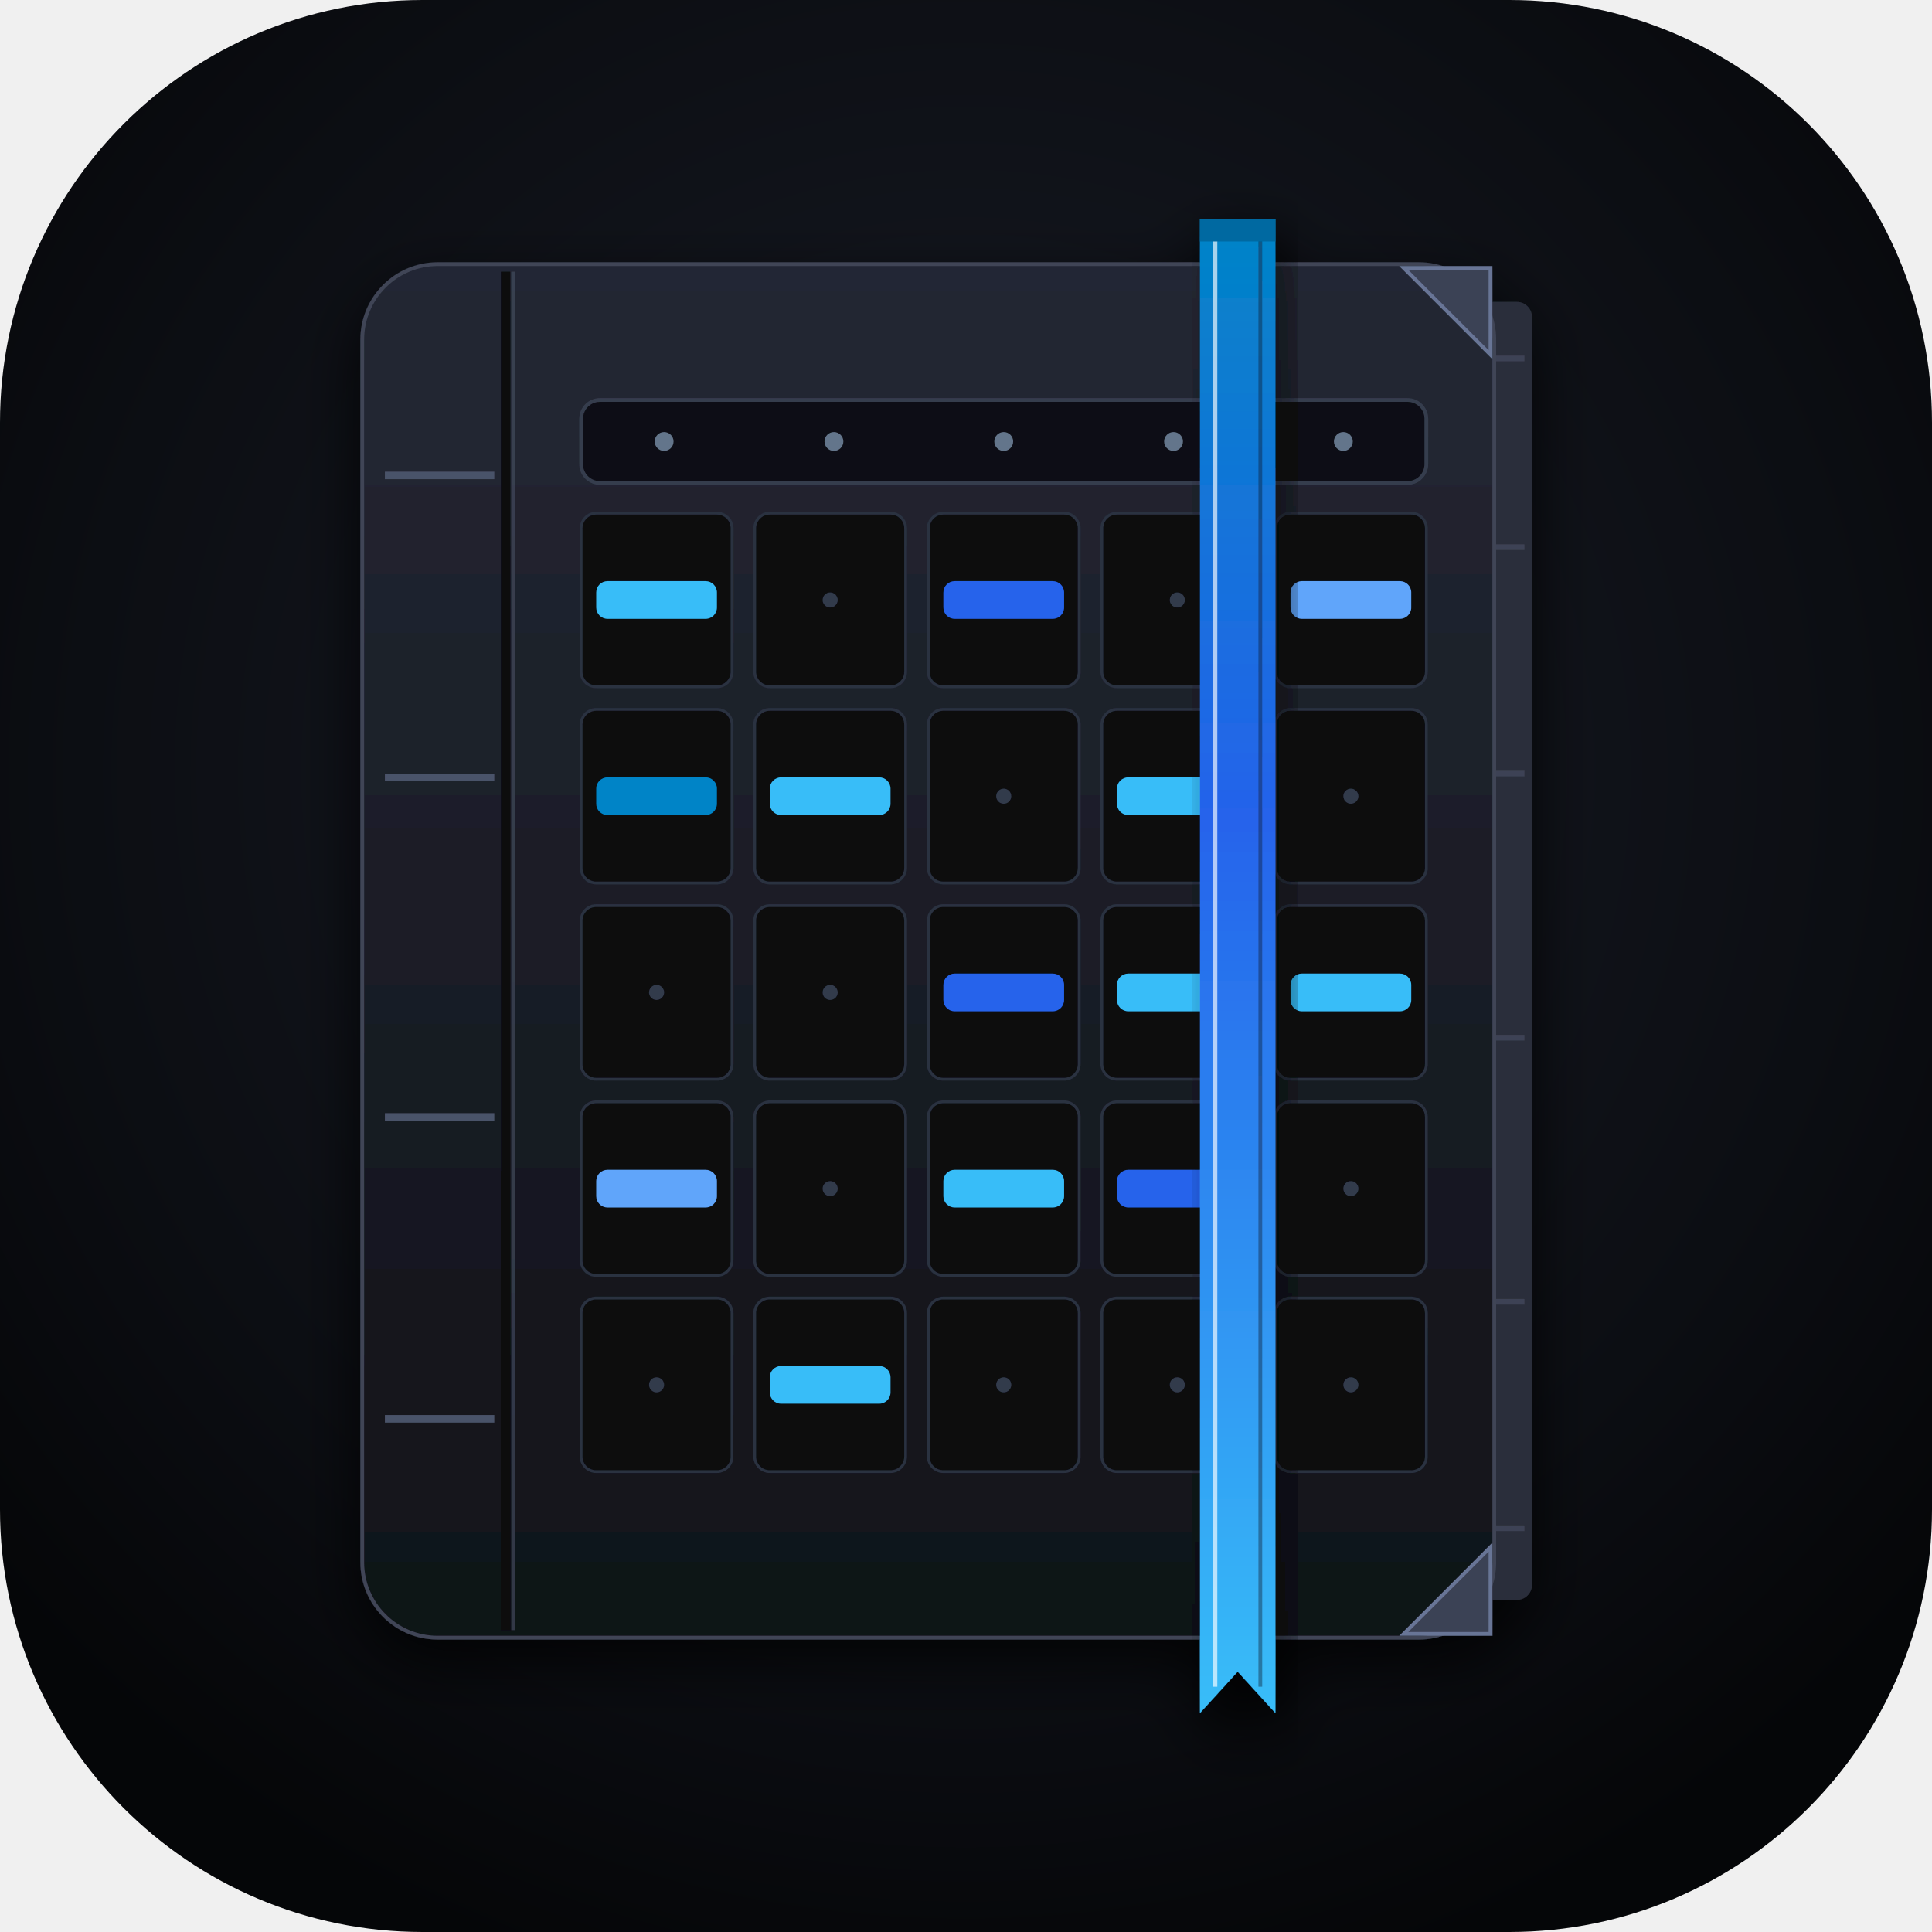
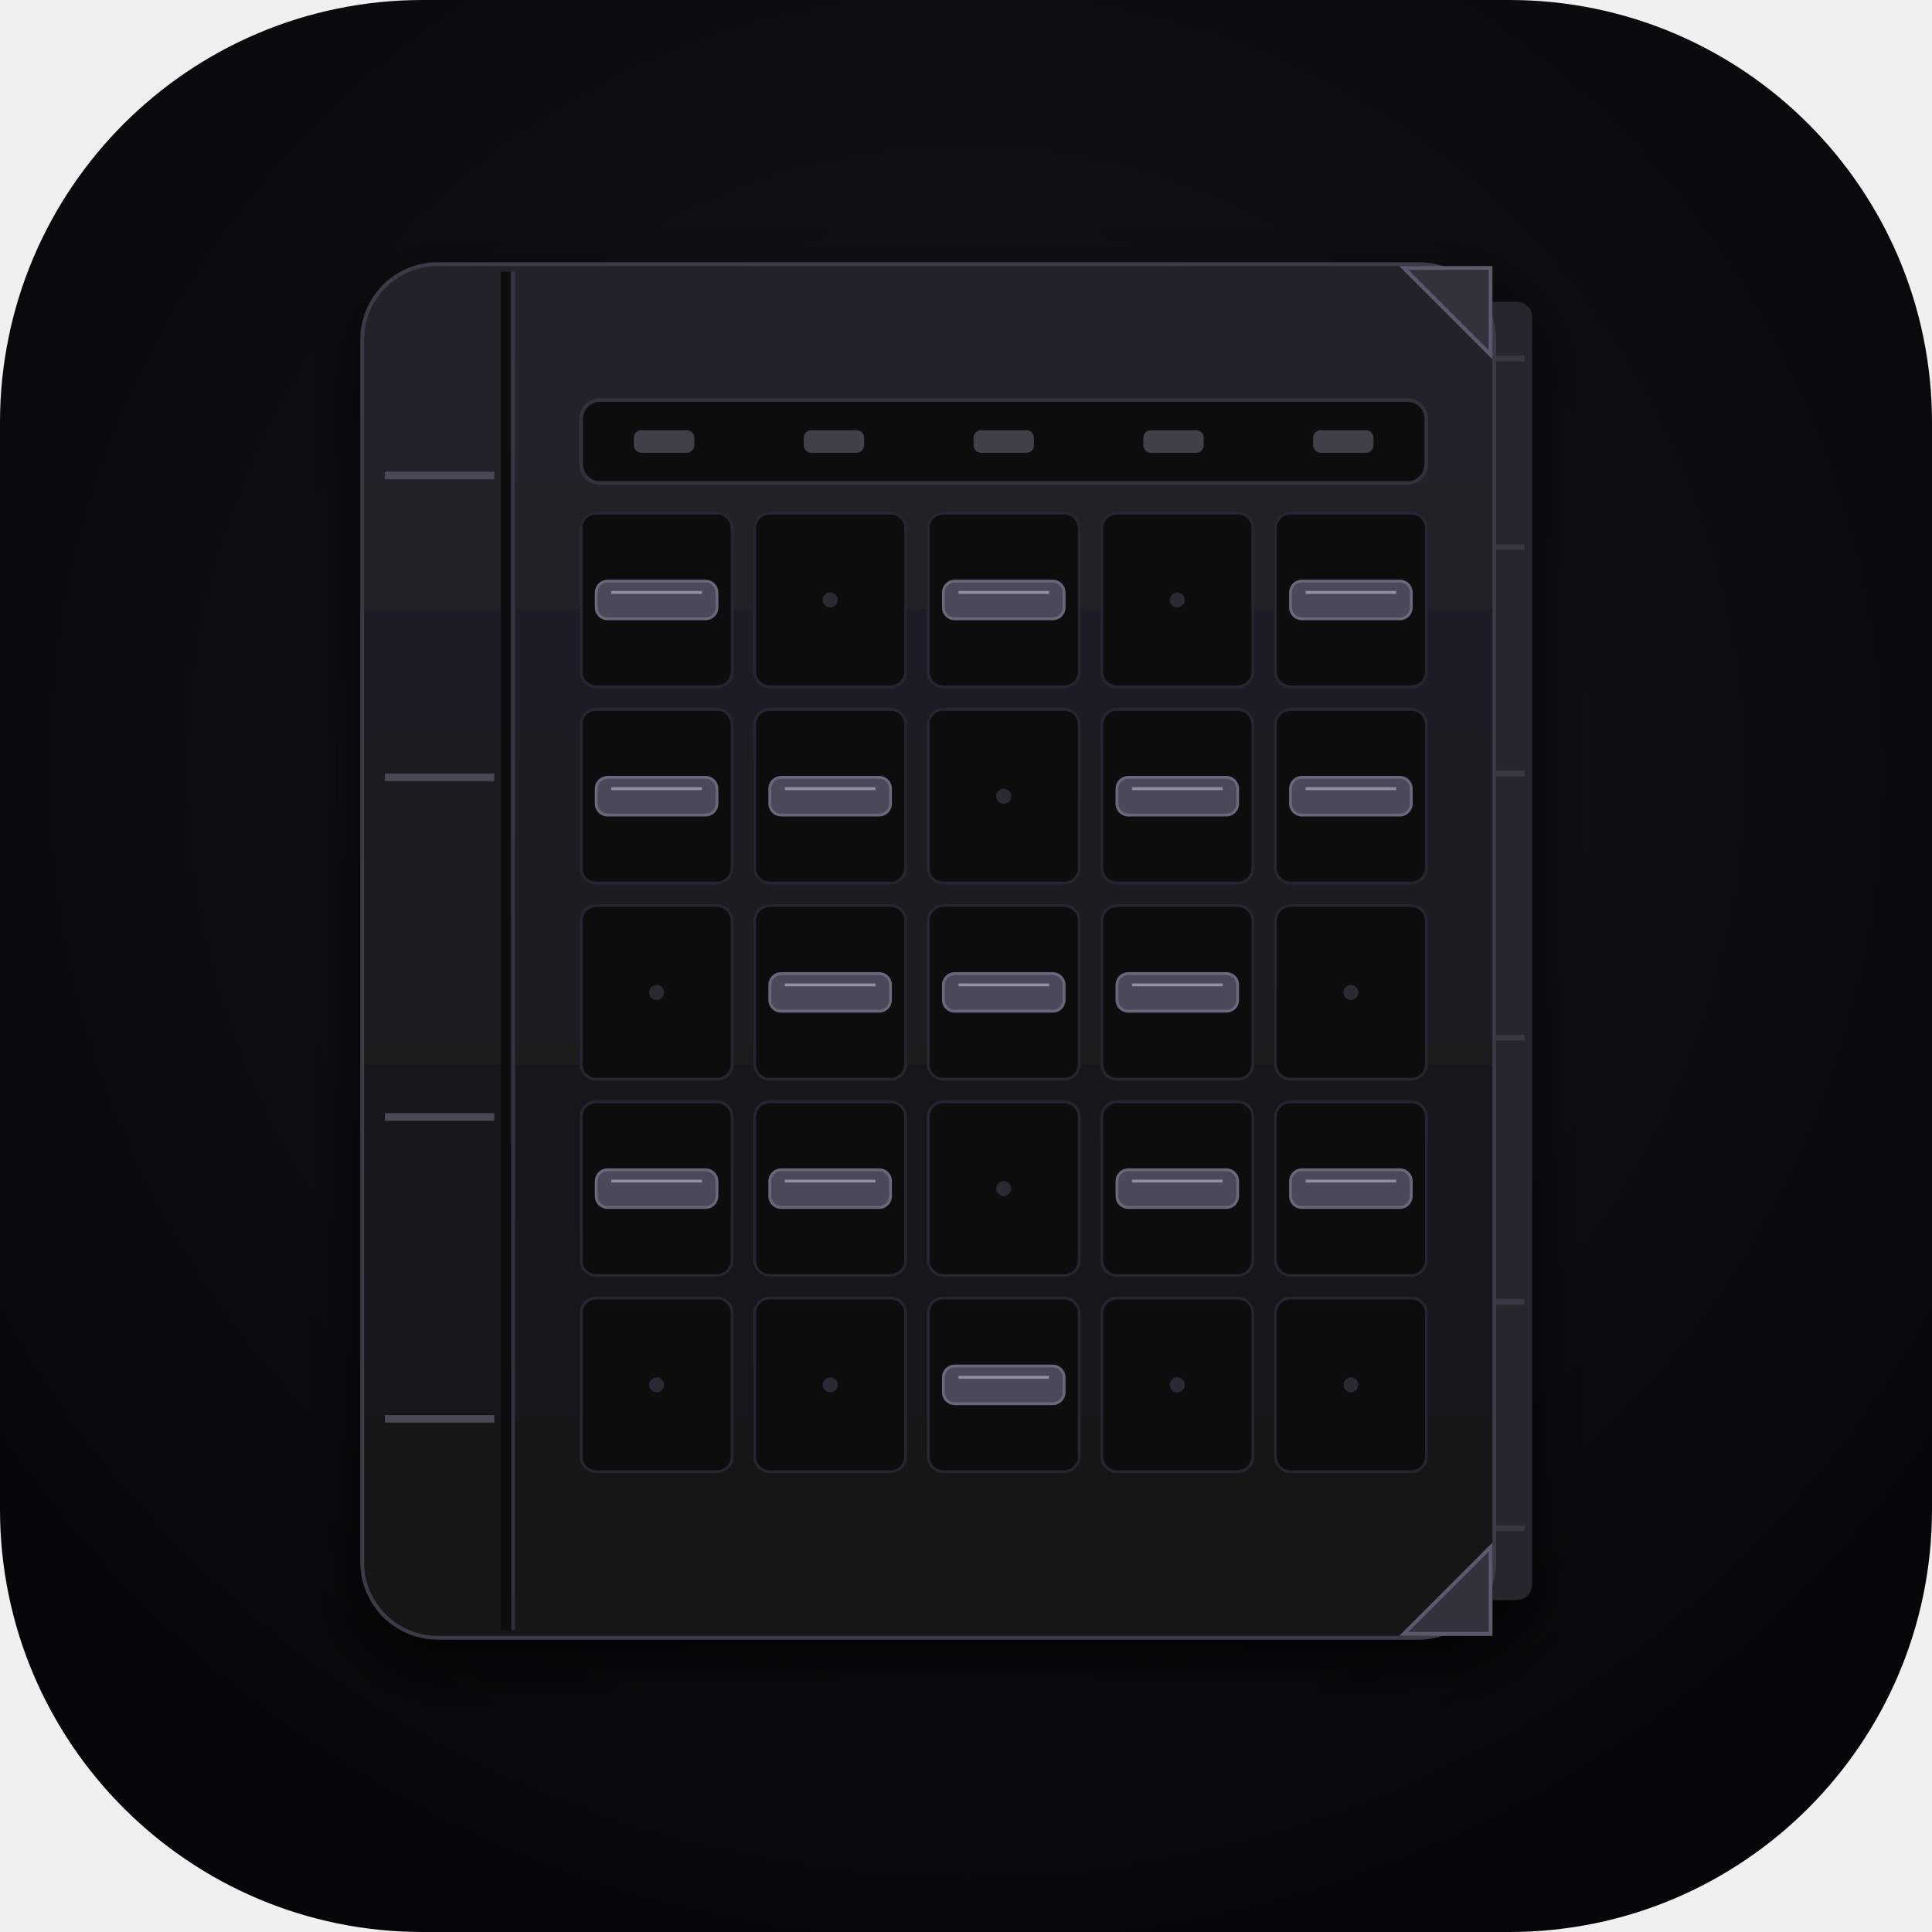
<svg xmlns="http://www.w3.org/2000/svg" viewBox="0 0 512 512" width="100%" height="100%">
  <defs>
    <radialGradient id="bgGrad" cx="50%" cy="40%" r="65%">
-       <stop offset="0%" stop-color="#181c26" />
-       <stop offset="70%" stop-color="#0c0e13" />
-       <stop offset="100%" stop-color="#050608" />
+       <stop offset="0%" stop-color="#18181c" />
+       <stop offset="70%" stop-color="#0c0c0f" />
+       <stop offset="100%" stop-color="#060608" />
    </radialGradient>
    <linearGradient id="coverGrad" x1="0%" y1="0%" x2="0%" y2="100%">
-       <stop offset="0%" stop-color="#242834" />
-       <stop offset="100%" stop-color="#101218" />
-     </linearGradient>
-     <linearGradient id="ribbonGrad" x1="0%" y1="0%" x2="0%" y2="100%">
-       <stop offset="0%" stop-color="#0284c7" />
-       <stop offset="40%" stop-color="#2563eb" />
-       <stop offset="100%" stop-color="#38bdf8" />
+       <stop offset="0%" stop-color="#24242c" />
+       <stop offset="100%" stop-color="#121216" />
    </linearGradient>
    <filter id="bookShadow" x="-20%" y="-20%" width="140%" height="140%">
-       <feDropShadow dx="0" dy="18" stdDeviation="22" flood-color="#000000" flood-opacity="0.65" />
-       <feDropShadow dx="0" dy="6" stdDeviation="8" flood-color="#000000" flood-opacity="0.8" />
-     </filter>
-     <filter id="ribbonShadow" x="-30%" y="-15%" width="160%" height="130%">
-       <feDropShadow dx="4" dy="6" stdDeviation="6" flood-color="#000000" flood-opacity="0.5" />
+       <feDropShadow dx="0" dy="18" stdDeviation="22" flood-color="#000000" flood-opacity="0.75" />
+       <feDropShadow dx="0" dy="6" stdDeviation="8" flood-color="#000000" flood-opacity="0.85" />
    </filter>
  </defs>
  <rect width="512" height="512" rx="112" fill="url(#bgGrad)" />
  <g filter="url(#bookShadow)">
-     <rect x="390" y="80" width="16" height="344" rx="4" fill="#2b2e3a" />
-     <line x1="392" y1="95" x2="404" y2="95" stroke="#3d4254" stroke-width="1.5" />
-     <line x1="392" y1="145" x2="404" y2="145" stroke="#3d4254" stroke-width="1.5" />
-     <line x1="392" y1="205" x2="404" y2="205" stroke="#3d4254" stroke-width="1.5" />
-     <line x1="392" y1="275" x2="404" y2="275" stroke="#3d4254" stroke-width="1.5" />
-     <line x1="392" y1="345" x2="404" y2="345" stroke="#3d4254" stroke-width="1.5" />
-     <line x1="392" y1="405" x2="404" y2="405" stroke="#3d4254" stroke-width="1.5" />
-     <rect x="96" y="70" width="300" height="364" rx="20" fill="url(#coverGrad)" stroke="#3f4557" stroke-width="1" />
-     <line x1="134" y1="72" x2="134" y2="432" stroke="#0a0b0e" stroke-width="2.5" />
-     <line x1="136" y1="72" x2="136" y2="432" stroke="#485065" stroke-width="1" stroke-opacity="0.6" />
-     <line x1="102" y1="126" x2="131" y2="126" stroke="#4a5369" stroke-width="2" />
-     <line x1="102" y1="206" x2="131" y2="206" stroke="#4a5369" stroke-width="2" />
-     <line x1="102" y1="296" x2="131" y2="296" stroke="#4a5369" stroke-width="2" />
-     <line x1="102" y1="376" x2="131" y2="376" stroke="#4a5369" stroke-width="2" />
-     <polygon points="372,71 395,71 395,94" fill="#3b4255" stroke="#687596" stroke-width="1" />
-     <polygon points="372,433 395,433 395,410" fill="#3b4255" stroke="#687596" stroke-width="1" />
-     <rect x="154" y="106" width="224" height="22" rx="5" fill="#0d0f14" stroke="#363c4e" stroke-width="1" />
-     <circle cx="176" cy="117" r="2.5" fill="#64748b" />
-     <circle cx="221" cy="117" r="2.5" fill="#64748b" />
-     <circle cx="266" cy="117" r="2.5" fill="#64748b" />
-     <circle cx="311" cy="117" r="2.5" fill="#64748b" />
-     <circle cx="356" cy="117" r="2.5" fill="#64748b" />
-     <rect x="154" y="136" width="40" height="46" rx="4" fill="#0a0c10" stroke="#2a3040" stroke-width="0.75" />
-     <rect x="158" y="154" width="32" height="10" rx="3" fill="#38bdf8" />
-     <rect x="200" y="136" width="40" height="46" rx="4" fill="#0a0c10" stroke="#2a3040" stroke-width="0.75" />
-     <circle cx="220" cy="159" r="2" fill="#333a4c" />
-     <rect x="246" y="136" width="40" height="46" rx="4" fill="#0a0c10" stroke="#2a3040" stroke-width="0.75" />
-     <rect x="250" y="154" width="32" height="10" rx="3" fill="#2563eb" />
-     <rect x="292" y="136" width="40" height="46" rx="4" fill="#0a0c10" stroke="#2a3040" stroke-width="0.75" />
-     <circle cx="312" cy="159" r="2" fill="#333a4c" />
-     <rect x="338" y="136" width="40" height="46" rx="4" fill="#0a0c10" stroke="#2a3040" stroke-width="0.75" />
-     <rect x="342" y="154" width="32" height="10" rx="3" fill="#60a5fa" />
-     <rect x="154" y="188" width="40" height="46" rx="4" fill="#0a0c10" stroke="#2a3040" stroke-width="0.75" />
-     <rect x="158" y="206" width="32" height="10" rx="3" fill="#0284c7" />
-     <rect x="200" y="188" width="40" height="46" rx="4" fill="#0a0c10" stroke="#2a3040" stroke-width="0.75" />
-     <rect x="204" y="206" width="32" height="10" rx="3" fill="#38bdf8" />
-     <rect x="246" y="188" width="40" height="46" rx="4" fill="#0a0c10" stroke="#2a3040" stroke-width="0.75" />
-     <circle cx="266" cy="211" r="2" fill="#333a4c" />
-     <rect x="292" y="188" width="40" height="46" rx="4" fill="#0a0c10" stroke="#2a3040" stroke-width="0.75" />
-     <rect x="296" y="206" width="32" height="10" rx="3" fill="#38bdf8" />
-     <rect x="338" y="188" width="40" height="46" rx="4" fill="#0a0c10" stroke="#2a3040" stroke-width="0.75" />
-     <circle cx="358" cy="211" r="2" fill="#333a4c" />
-     <rect x="154" y="240" width="40" height="46" rx="4" fill="#0a0c10" stroke="#2a3040" stroke-width="0.75" />
-     <circle cx="174" cy="263" r="2" fill="#333a4c" />
-     <rect x="200" y="240" width="40" height="46" rx="4" fill="#0a0c10" stroke="#2a3040" stroke-width="0.75" />
-     <circle cx="220" cy="263" r="2" fill="#333a4c" />
-     <rect x="246" y="240" width="40" height="46" rx="4" fill="#0a0c10" stroke="#2a3040" stroke-width="0.75" />
-     <rect x="250" y="258" width="32" height="10" rx="3" fill="#2563eb" />
-     <rect x="292" y="240" width="40" height="46" rx="4" fill="#0a0c10" stroke="#2a3040" stroke-width="0.75" />
-     <rect x="296" y="258" width="32" height="10" rx="3" fill="#38bdf8" />
-     <rect x="338" y="240" width="40" height="46" rx="4" fill="#0a0c10" stroke="#2a3040" stroke-width="0.75" />
-     <rect x="342" y="258" width="32" height="10" rx="3" fill="#38bdf8" />
-     <rect x="154" y="292" width="40" height="46" rx="4" fill="#0a0c10" stroke="#2a3040" stroke-width="0.75" />
-     <rect x="158" y="310" width="32" height="10" rx="3" fill="#60a5fa" />
-     <rect x="200" y="292" width="40" height="46" rx="4" fill="#0a0c10" stroke="#2a3040" stroke-width="0.75" />
-     <circle cx="220" cy="315" r="2" fill="#333a4c" />
-     <rect x="246" y="292" width="40" height="46" rx="4" fill="#0a0c10" stroke="#2a3040" stroke-width="0.75" />
-     <rect x="250" y="310" width="32" height="10" rx="3" fill="#38bdf8" />
-     <rect x="292" y="292" width="40" height="46" rx="4" fill="#0a0c10" stroke="#2a3040" stroke-width="0.75" />
-     <rect x="296" y="310" width="32" height="10" rx="3" fill="#2563eb" />
-     <rect x="338" y="292" width="40" height="46" rx="4" fill="#0a0c10" stroke="#2a3040" stroke-width="0.75" />
-     <circle cx="358" cy="315" r="2" fill="#333a4c" />
-     <rect x="154" y="344" width="40" height="46" rx="4" fill="#0a0c10" stroke="#2a3040" stroke-width="0.75" />
-     <circle cx="174" cy="367" r="2" fill="#333a4c" />
-     <rect x="200" y="344" width="40" height="46" rx="4" fill="#0a0c10" stroke="#2a3040" stroke-width="0.75" />
-     <rect x="204" y="362" width="32" height="10" rx="3" fill="#38bdf8" />
-     <rect x="246" y="344" width="40" height="46" rx="4" fill="#0a0c10" stroke="#2a3040" stroke-width="0.75" />
-     <circle cx="266" cy="367" r="2" fill="#333a4c" />
-     <rect x="292" y="344" width="40" height="46" rx="4" fill="#0a0c10" stroke="#2a3040" stroke-width="0.75" />
-     <circle cx="312" cy="367" r="2" fill="#333a4c" />
-     <rect x="338" y="344" width="40" height="46" rx="4" fill="#0a0c10" stroke="#2a3040" stroke-width="0.75" />
-     <circle cx="358" cy="367" r="2" fill="#333a4c" />
-     <g filter="url(#ribbonShadow)">
-       <polygon points="318,58 338,58 338,454 328,443 318,454" fill="url(#ribbonGrad)" />
-       <line x1="322" y1="58" x2="322" y2="447" stroke="#ffffff" stroke-width="1.2" stroke-opacity="0.65" />
-       <line x1="334" y1="58" x2="334" y2="447" stroke="#0f172a" stroke-width="1" stroke-opacity="0.4" />
-       <rect x="318" y="58" width="20" height="6" fill="#0369a1" />
-     </g>
+     <rect x="390" y="80" width="16" height="344" rx="4" fill="#26262e" />
+     <line x1="392" y1="95" x2="404" y2="95" stroke="#383844" stroke-width="1.5" />
+     <line x1="392" y1="145" x2="404" y2="145" stroke="#383844" stroke-width="1.5" />
+     <line x1="392" y1="205" x2="404" y2="205" stroke="#383844" stroke-width="1.5" />
+     <line x1="392" y1="275" x2="404" y2="275" stroke="#383844" stroke-width="1.5" />
+     <line x1="392" y1="345" x2="404" y2="345" stroke="#383844" stroke-width="1.5" />
+     <line x1="392" y1="405" x2="404" y2="405" stroke="#383844" stroke-width="1.5" />
+     <rect x="96" y="70" width="300" height="364" rx="20" fill="url(#coverGrad)" stroke="#3a3a46" stroke-width="1" />
+     <line x1="134" y1="72" x2="134" y2="432" stroke="#08080a" stroke-width="2.5" />
+     <line x1="136" y1="72" x2="136" y2="432" stroke="#444452" stroke-width="1" stroke-opacity="0.6" />
+     <line x1="102" y1="126" x2="131" y2="126" stroke="#484856" stroke-width="2" />
+     <line x1="102" y1="206" x2="131" y2="206" stroke="#484856" stroke-width="2" />
+     <line x1="102" y1="296" x2="131" y2="296" stroke="#484856" stroke-width="2" />
+     <line x1="102" y1="376" x2="131" y2="376" stroke="#484856" stroke-width="2" />
+     <polygon points="372,71 395,71 395,94" fill="#32323e" stroke="#5a5a6c" stroke-width="1" />
+     <polygon points="372,433 395,433 395,410" fill="#32323e" stroke="#5a5a6c" stroke-width="1" />
+     <rect x="154" y="106" width="224" height="22" rx="5" fill="#0c0c10" stroke="#30303c" stroke-width="1" />
+     <rect x="168" y="114" width="16" height="6" rx="2" fill="#3f3f4c" />
+     <rect x="213" y="114" width="16" height="6" rx="2" fill="#3f3f4c" />
+     <rect x="258" y="114" width="16" height="6" rx="2" fill="#3f3f4c" />
+     <rect x="303" y="114" width="16" height="6" rx="2" fill="#3f3f4c" />
+     <rect x="348" y="114" width="16" height="6" rx="2" fill="#3f3f4c" />
+     <rect x="154" y="136" width="40" height="46" rx="4" fill="#09090d" stroke="#262632" stroke-width="0.75" />
+     <rect x="158" y="154" width="32" height="10" rx="3" fill="#4a4a5a" stroke="#68687a" stroke-width="0.75" />
+     <line x1="162" y1="157" x2="186" y2="157" stroke="#9090a2" stroke-width="0.75" />
+     <rect x="200" y="136" width="40" height="46" rx="4" fill="#09090d" stroke="#262632" stroke-width="0.75" />
+     <circle cx="220" cy="159" r="2" fill="#2a2a36" />
+     <rect x="246" y="136" width="40" height="46" rx="4" fill="#09090d" stroke="#262632" stroke-width="0.75" />
+     <rect x="250" y="154" width="32" height="10" rx="3" fill="#4a4a5a" stroke="#68687a" stroke-width="0.75" />
+     <line x1="254" y1="157" x2="278" y2="157" stroke="#9090a2" stroke-width="0.75" />
+     <rect x="292" y="136" width="40" height="46" rx="4" fill="#09090d" stroke="#262632" stroke-width="0.75" />
+     <circle cx="312" cy="159" r="2" fill="#2a2a36" />
+     <rect x="338" y="136" width="40" height="46" rx="4" fill="#09090d" stroke="#262632" stroke-width="0.75" />
+     <rect x="342" y="154" width="32" height="10" rx="3" fill="#4a4a5a" stroke="#68687a" stroke-width="0.75" />
+     <line x1="346" y1="157" x2="370" y2="157" stroke="#9090a2" stroke-width="0.75" />
+     <rect x="154" y="188" width="40" height="46" rx="4" fill="#09090d" stroke="#262632" stroke-width="0.75" />
+     <rect x="158" y="206" width="32" height="10" rx="3" fill="#4a4a5a" stroke="#68687a" stroke-width="0.75" />
+     <line x1="162" y1="209" x2="186" y2="209" stroke="#9090a2" stroke-width="0.75" />
+     <rect x="200" y="188" width="40" height="46" rx="4" fill="#09090d" stroke="#262632" stroke-width="0.75" />
+     <rect x="204" y="206" width="32" height="10" rx="3" fill="#4a4a5a" stroke="#68687a" stroke-width="0.75" />
+     <line x1="208" y1="209" x2="232" y2="209" stroke="#9090a2" stroke-width="0.75" />
+     <rect x="246" y="188" width="40" height="46" rx="4" fill="#09090d" stroke="#262632" stroke-width="0.75" />
+     <circle cx="266" cy="211" r="2" fill="#2a2a36" />
+     <rect x="292" y="188" width="40" height="46" rx="4" fill="#09090d" stroke="#262632" stroke-width="0.75" />
+     <rect x="296" y="206" width="32" height="10" rx="3" fill="#4a4a5a" stroke="#68687a" stroke-width="0.75" />
+     <line x1="300" y1="209" x2="324" y2="209" stroke="#9090a2" stroke-width="0.75" />
+     <rect x="338" y="188" width="40" height="46" rx="4" fill="#09090d" stroke="#262632" stroke-width="0.75" />
+     <rect x="342" y="206" width="32" height="10" rx="3" fill="#4a4a5a" stroke="#68687a" stroke-width="0.75" />
+     <line x1="346" y1="209" x2="370" y2="209" stroke="#9090a2" stroke-width="0.75" />
+     <rect x="154" y="240" width="40" height="46" rx="4" fill="#09090d" stroke="#262632" stroke-width="0.75" />
+     <circle cx="174" cy="263" r="2" fill="#2a2a36" />
+     <rect x="200" y="240" width="40" height="46" rx="4" fill="#09090d" stroke="#262632" stroke-width="0.75" />
+     <rect x="204" y="258" width="32" height="10" rx="3" fill="#4a4a5a" stroke="#68687a" stroke-width="0.75" />
+     <line x1="208" y1="261" x2="232" y2="261" stroke="#9090a2" stroke-width="0.75" />
+     <rect x="246" y="240" width="40" height="46" rx="4" fill="#09090d" stroke="#262632" stroke-width="0.75" />
+     <rect x="250" y="258" width="32" height="10" rx="3" fill="#4a4a5a" stroke="#68687a" stroke-width="0.75" />
+     <line x1="254" y1="261" x2="278" y2="261" stroke="#9090a2" stroke-width="0.75" />
+     <rect x="292" y="240" width="40" height="46" rx="4" fill="#09090d" stroke="#262632" stroke-width="0.75" />
+     <rect x="296" y="258" width="32" height="10" rx="3" fill="#4a4a5a" stroke="#68687a" stroke-width="0.75" />
+     <line x1="300" y1="261" x2="324" y2="261" stroke="#9090a2" stroke-width="0.75" />
+     <rect x="338" y="240" width="40" height="46" rx="4" fill="#09090d" stroke="#262632" stroke-width="0.75" />
+     <circle cx="358" cy="263" r="2" fill="#2a2a36" />
+     <rect x="154" y="292" width="40" height="46" rx="4" fill="#09090d" stroke="#262632" stroke-width="0.75" />
+     <rect x="158" y="310" width="32" height="10" rx="3" fill="#4a4a5a" stroke="#68687a" stroke-width="0.75" />
+     <line x1="162" y1="313" x2="186" y2="313" stroke="#9090a2" stroke-width="0.75" />
+     <rect x="200" y="292" width="40" height="46" rx="4" fill="#09090d" stroke="#262632" stroke-width="0.75" />
+     <rect x="204" y="310" width="32" height="10" rx="3" fill="#4a4a5a" stroke="#68687a" stroke-width="0.75" />
+     <line x1="208" y1="313" x2="232" y2="313" stroke="#9090a2" stroke-width="0.75" />
+     <rect x="246" y="292" width="40" height="46" rx="4" fill="#09090d" stroke="#262632" stroke-width="0.75" />
+     <circle cx="266" cy="315" r="2" fill="#2a2a36" />
+     <rect x="292" y="292" width="40" height="46" rx="4" fill="#09090d" stroke="#262632" stroke-width="0.75" />
+     <rect x="296" y="310" width="32" height="10" rx="3" fill="#4a4a5a" stroke="#68687a" stroke-width="0.75" />
+     <line x1="300" y1="313" x2="324" y2="313" stroke="#9090a2" stroke-width="0.75" />
+     <rect x="338" y="292" width="40" height="46" rx="4" fill="#09090d" stroke="#262632" stroke-width="0.75" />
+     <rect x="342" y="310" width="32" height="10" rx="3" fill="#4a4a5a" stroke="#68687a" stroke-width="0.75" />
+     <line x1="346" y1="313" x2="370" y2="313" stroke="#9090a2" stroke-width="0.75" />
+     <rect x="154" y="344" width="40" height="46" rx="4" fill="#09090d" stroke="#262632" stroke-width="0.75" />
+     <circle cx="174" cy="367" r="2" fill="#2a2a36" />
+     <rect x="200" y="344" width="40" height="46" rx="4" fill="#09090d" stroke="#262632" stroke-width="0.75" />
+     <circle cx="220" cy="367" r="2" fill="#2a2a36" />
+     <rect x="246" y="344" width="40" height="46" rx="4" fill="#09090d" stroke="#262632" stroke-width="0.75" />
+     <rect x="250" y="362" width="32" height="10" rx="3" fill="#4a4a5a" stroke="#68687a" stroke-width="0.75" />
+     <line x1="254" y1="365" x2="278" y2="365" stroke="#9090a2" stroke-width="0.75" />
+     <rect x="292" y="344" width="40" height="46" rx="4" fill="#09090d" stroke="#262632" stroke-width="0.75" />
+     <circle cx="312" cy="367" r="2" fill="#2a2a36" />
+     <rect x="338" y="344" width="40" height="46" rx="4" fill="#09090d" stroke="#262632" stroke-width="0.75" />
+     <circle cx="358" cy="367" r="2" fill="#2a2a36" />
  </g>
</svg>
